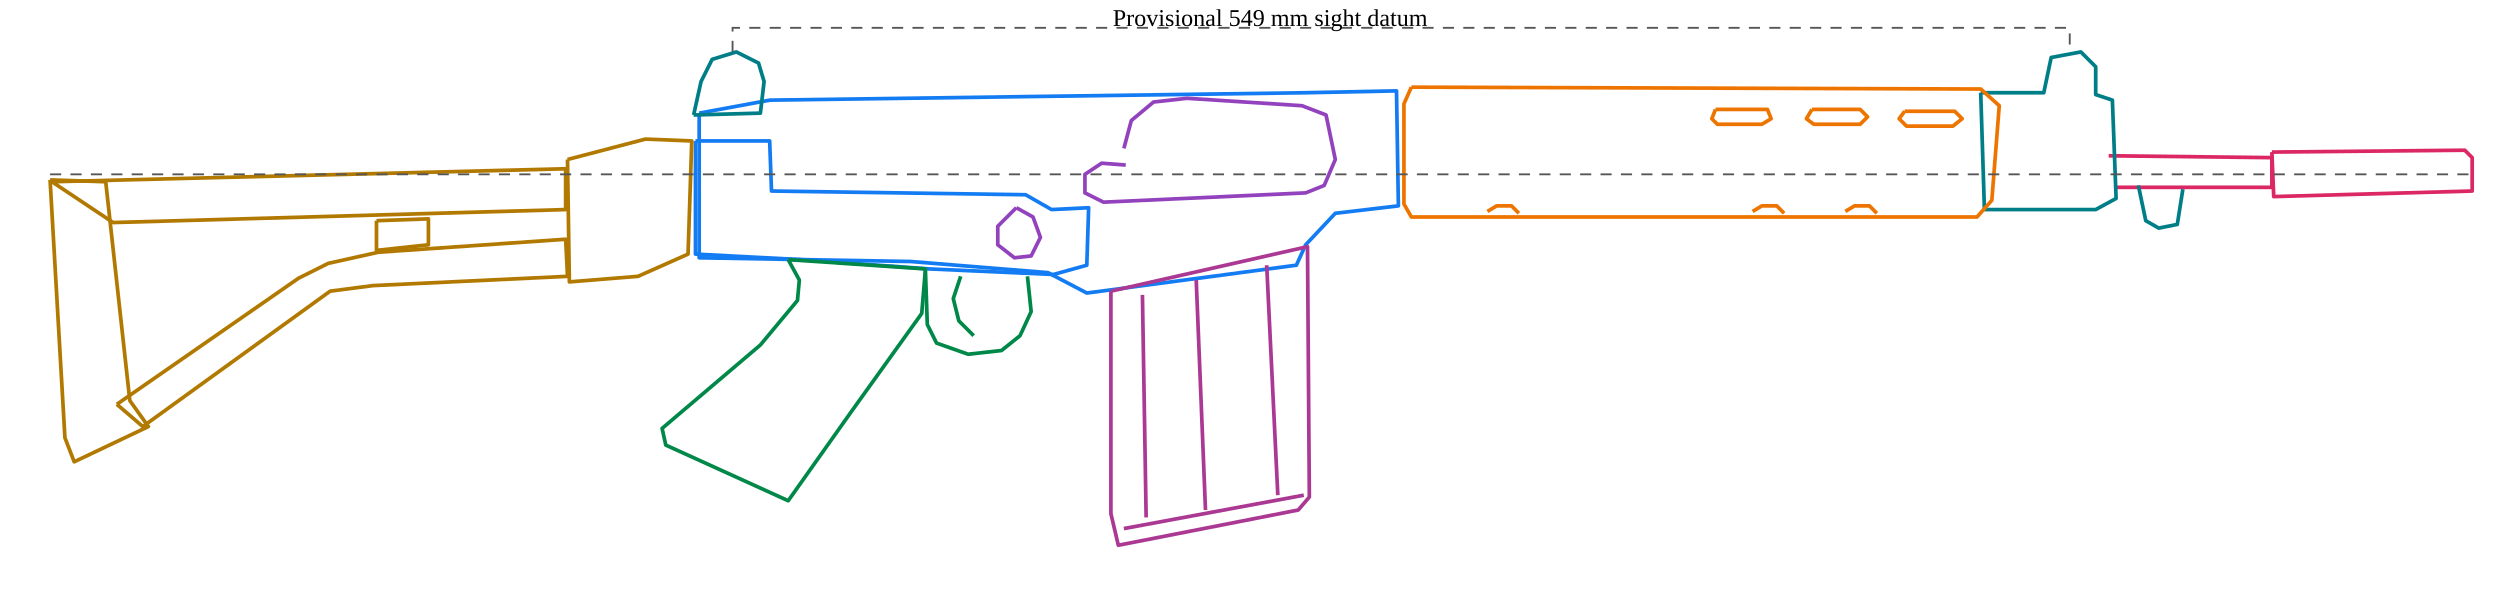
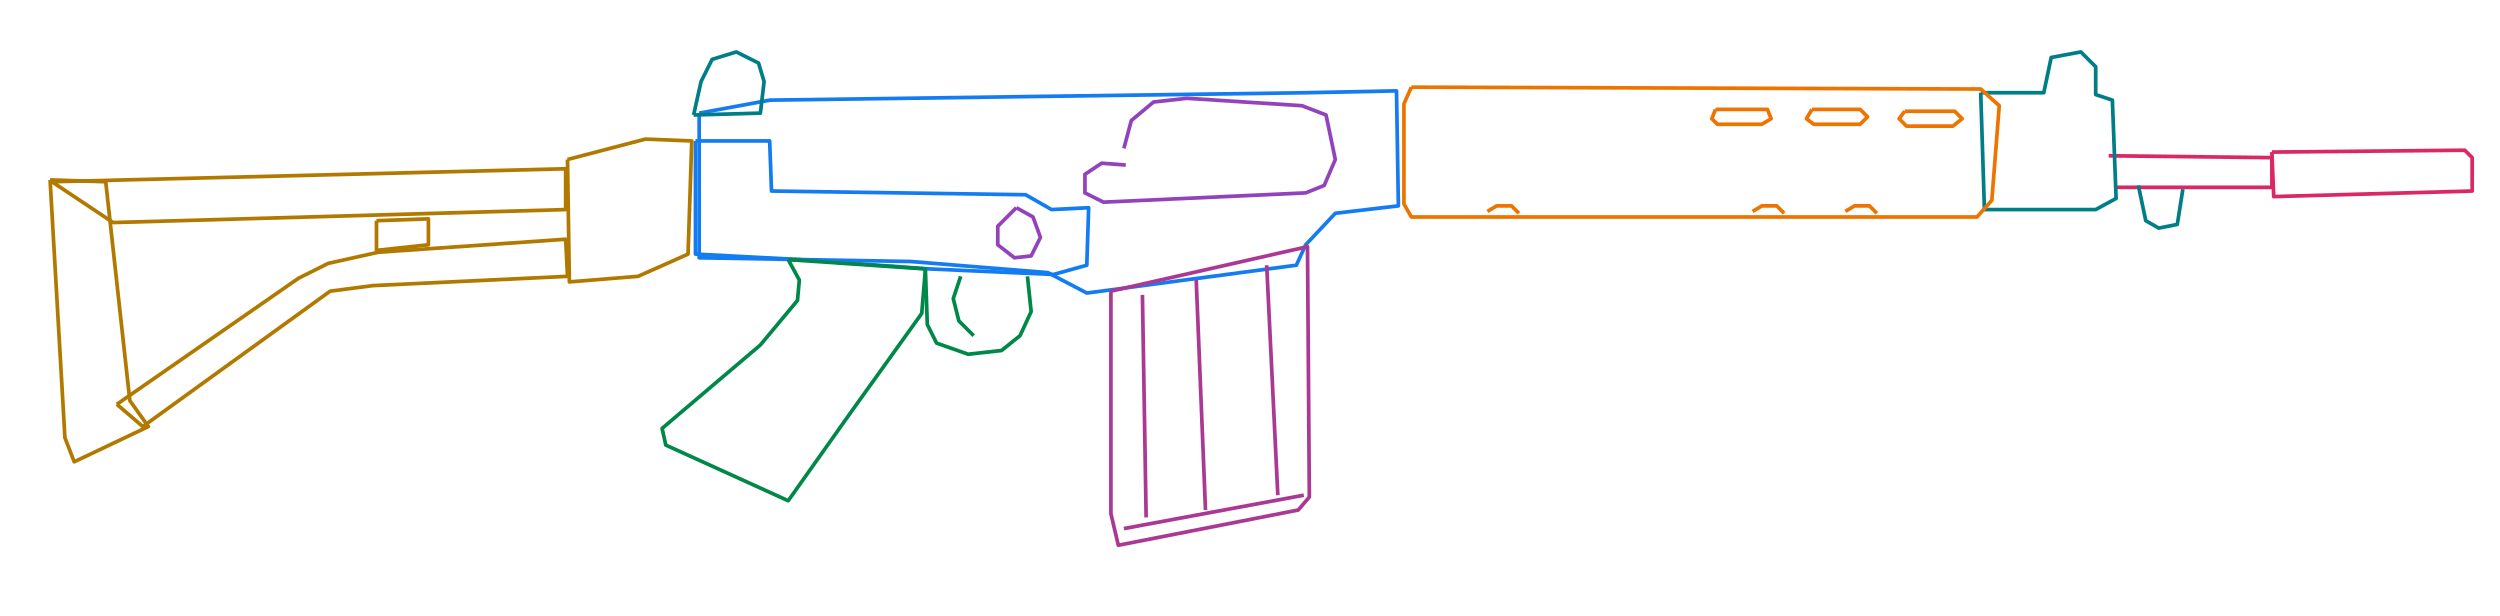
<svg xmlns="http://www.w3.org/2000/svg" viewBox="0 0 1348 332">
  <g fill="none" stroke-width="2" stroke-linejoin="round">
    <path id="flash-hider" stroke="#db2763" d="M1225,82 L1329,81 L1333,85 L1333,103 L1226,106 L1225,82" />
    <path id="barrel" stroke="#db2763" d="M1137,84 L1225,85 L1225,101 L1141,101" />
    <path id="gas-block-front-sight" stroke="#007e87" d="M1068,50 L1102,50 L1106,31 L1122,28 L1130,36 L1130,51 L1139,54 L1141,107 L1130,113 L1070,113 L1068,50" />
    <path id="sling-loop" stroke="#007e87" d="M1153,100 L1157,119 L1164,123 L1174,121 L1177,102" />
    <path id="handguard" stroke="#ee7400" d="M761,47 L1068,48 L1078,57 L1074,108 L1066,117 L761,117 L757,110 L757,56 L761,47" />
    <path id="upper-receiver" stroke="#147cf3" d="M377,61 L415,54 L704,50 L753,49 L754,111 L720,115 L704,132 L699,143 L586,158 L565,147 L491,141 L377,139 L377,61" />
    <path id="lower-receiver" stroke="#147cf3" d="M375,76 L415,76 L416,103 L553,105 L567,113 L587,112 L586,143 L568,148 L501,145 L432,140 L375,137 L375,76" />
    <path id="rear-sight" stroke="#007e87" d="M374,62 L378,44 L384,32 L397,28 L409,34 L412,44 L410,61 L374,62" />
    <path id="carry-handle" stroke="#9342bd" d="M606,80 L610,65 L622,55 L640,53 L702,57 L715,62 L720,86 L714,100 L704,104 L595,109 L585,104 L585,94 L594,88 L607,89" />
    <path id="receiver-control-pin" stroke="#9342bd" d="M548,112 L557,117 L561,128 L556,138 L547,139 L538,132 L538,122 L548,112" />
    <path id="magazine" stroke="#ab3892" d="M599,157 L705,133 L706,268 L700,275 L603,294 L599,277 L599,157" />
    <path id="mag-ribs" stroke="#ab3892" d="M616,159 L618,279  M645,151 L650,275  M683,143 L689,267  M606,285 L703,267" />
    <path id="grip" stroke="#008849" d="M425,140 L499,145 L497,169 L459,222 L425,270 L359,240 L357,231 L410,186 L430,162 L431,151 L425,140" />
    <path id="trigger-guard" stroke="#008849" d="M499,146 L500,175 L505,185 L522,191 L540,189 L550,181 L556,168 L554,149  M518,149 L514,161 L517,173 L525,181" />
    <path id="stock-hinge" stroke="#b27900" d="M306,86 L348,75 L373,76 L371,137 L344,149 L307,152 L306,86" />
    <path id="stock-upper" stroke="#b27900" d="M28,98 L305,91 L305,113 L61,120 L28,98" />
    <path id="stock-lower" stroke="#b27900" d="M63,218 L161,150 L177,142 L204,136 L305,129 L306,149 L201,154 L178,157 L77,230 L63,218" />
    <path id="stock-brace" stroke="#b27900" d="M203,119 L231,118 L231,132 L203,135 L203,119" />
    <path id="buttplate" stroke="#b27900" d="M27,97 L57,98 L70,216 L80,230 L40,249 L35,236 L27,97" />
    <path id="slots" stroke="#ee7400" d="M925,59 L953,59 L955,64 L950,67 L926,67 L923,64 L925,59  M977,59 L1003,59 L1007,63 L1003,67 L978,67 L974,64 L977,59  M1027,60 L1054,60 L1058,64 L1053,68 L1028,68 L1024,64 L1027,60  M802,114 L807,111 L815,111 L819,115  M945,114 L950,111 L958,111 L962,115  M995,114 L1000,111 L1008,111 L1012,115" />
  </g>
-   <path d="M27,94H1333 M395,28V15H1116V28" stroke="#555" stroke-dasharray="6 5" fill="none" />
-   <text x="600" y="14" font-size="13">Provisional 549 mm sight datum</text>
</svg>
